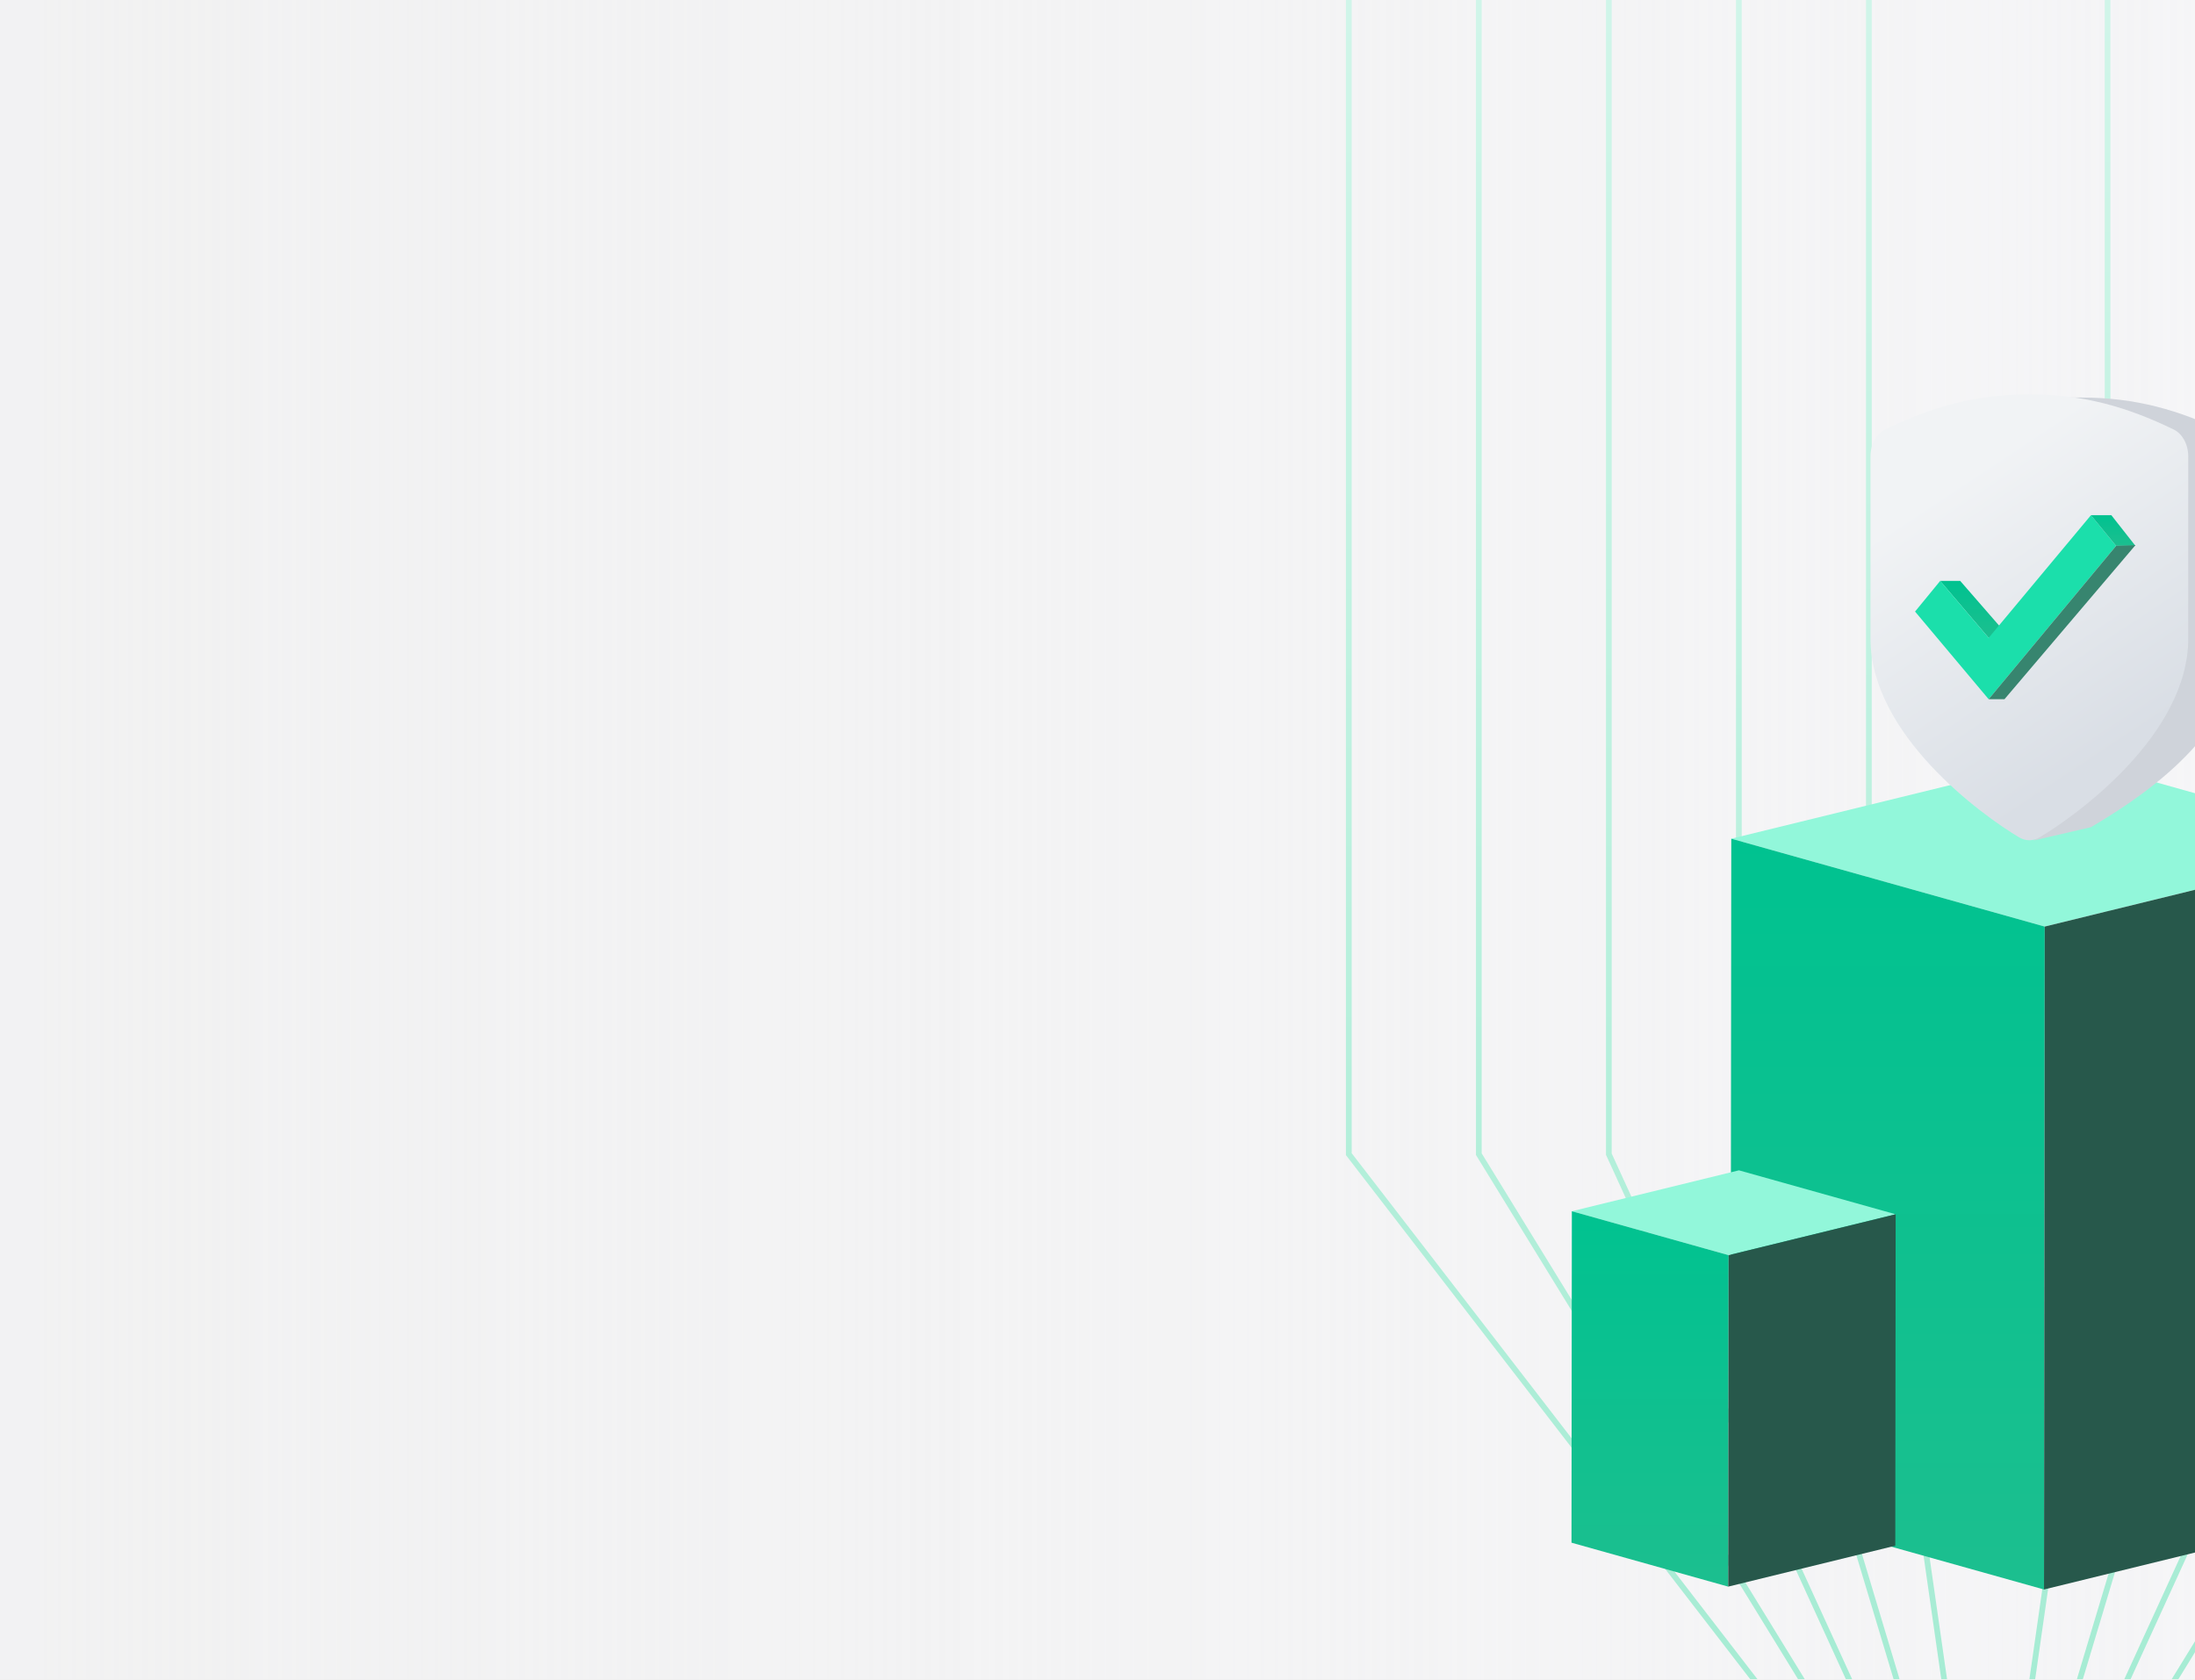
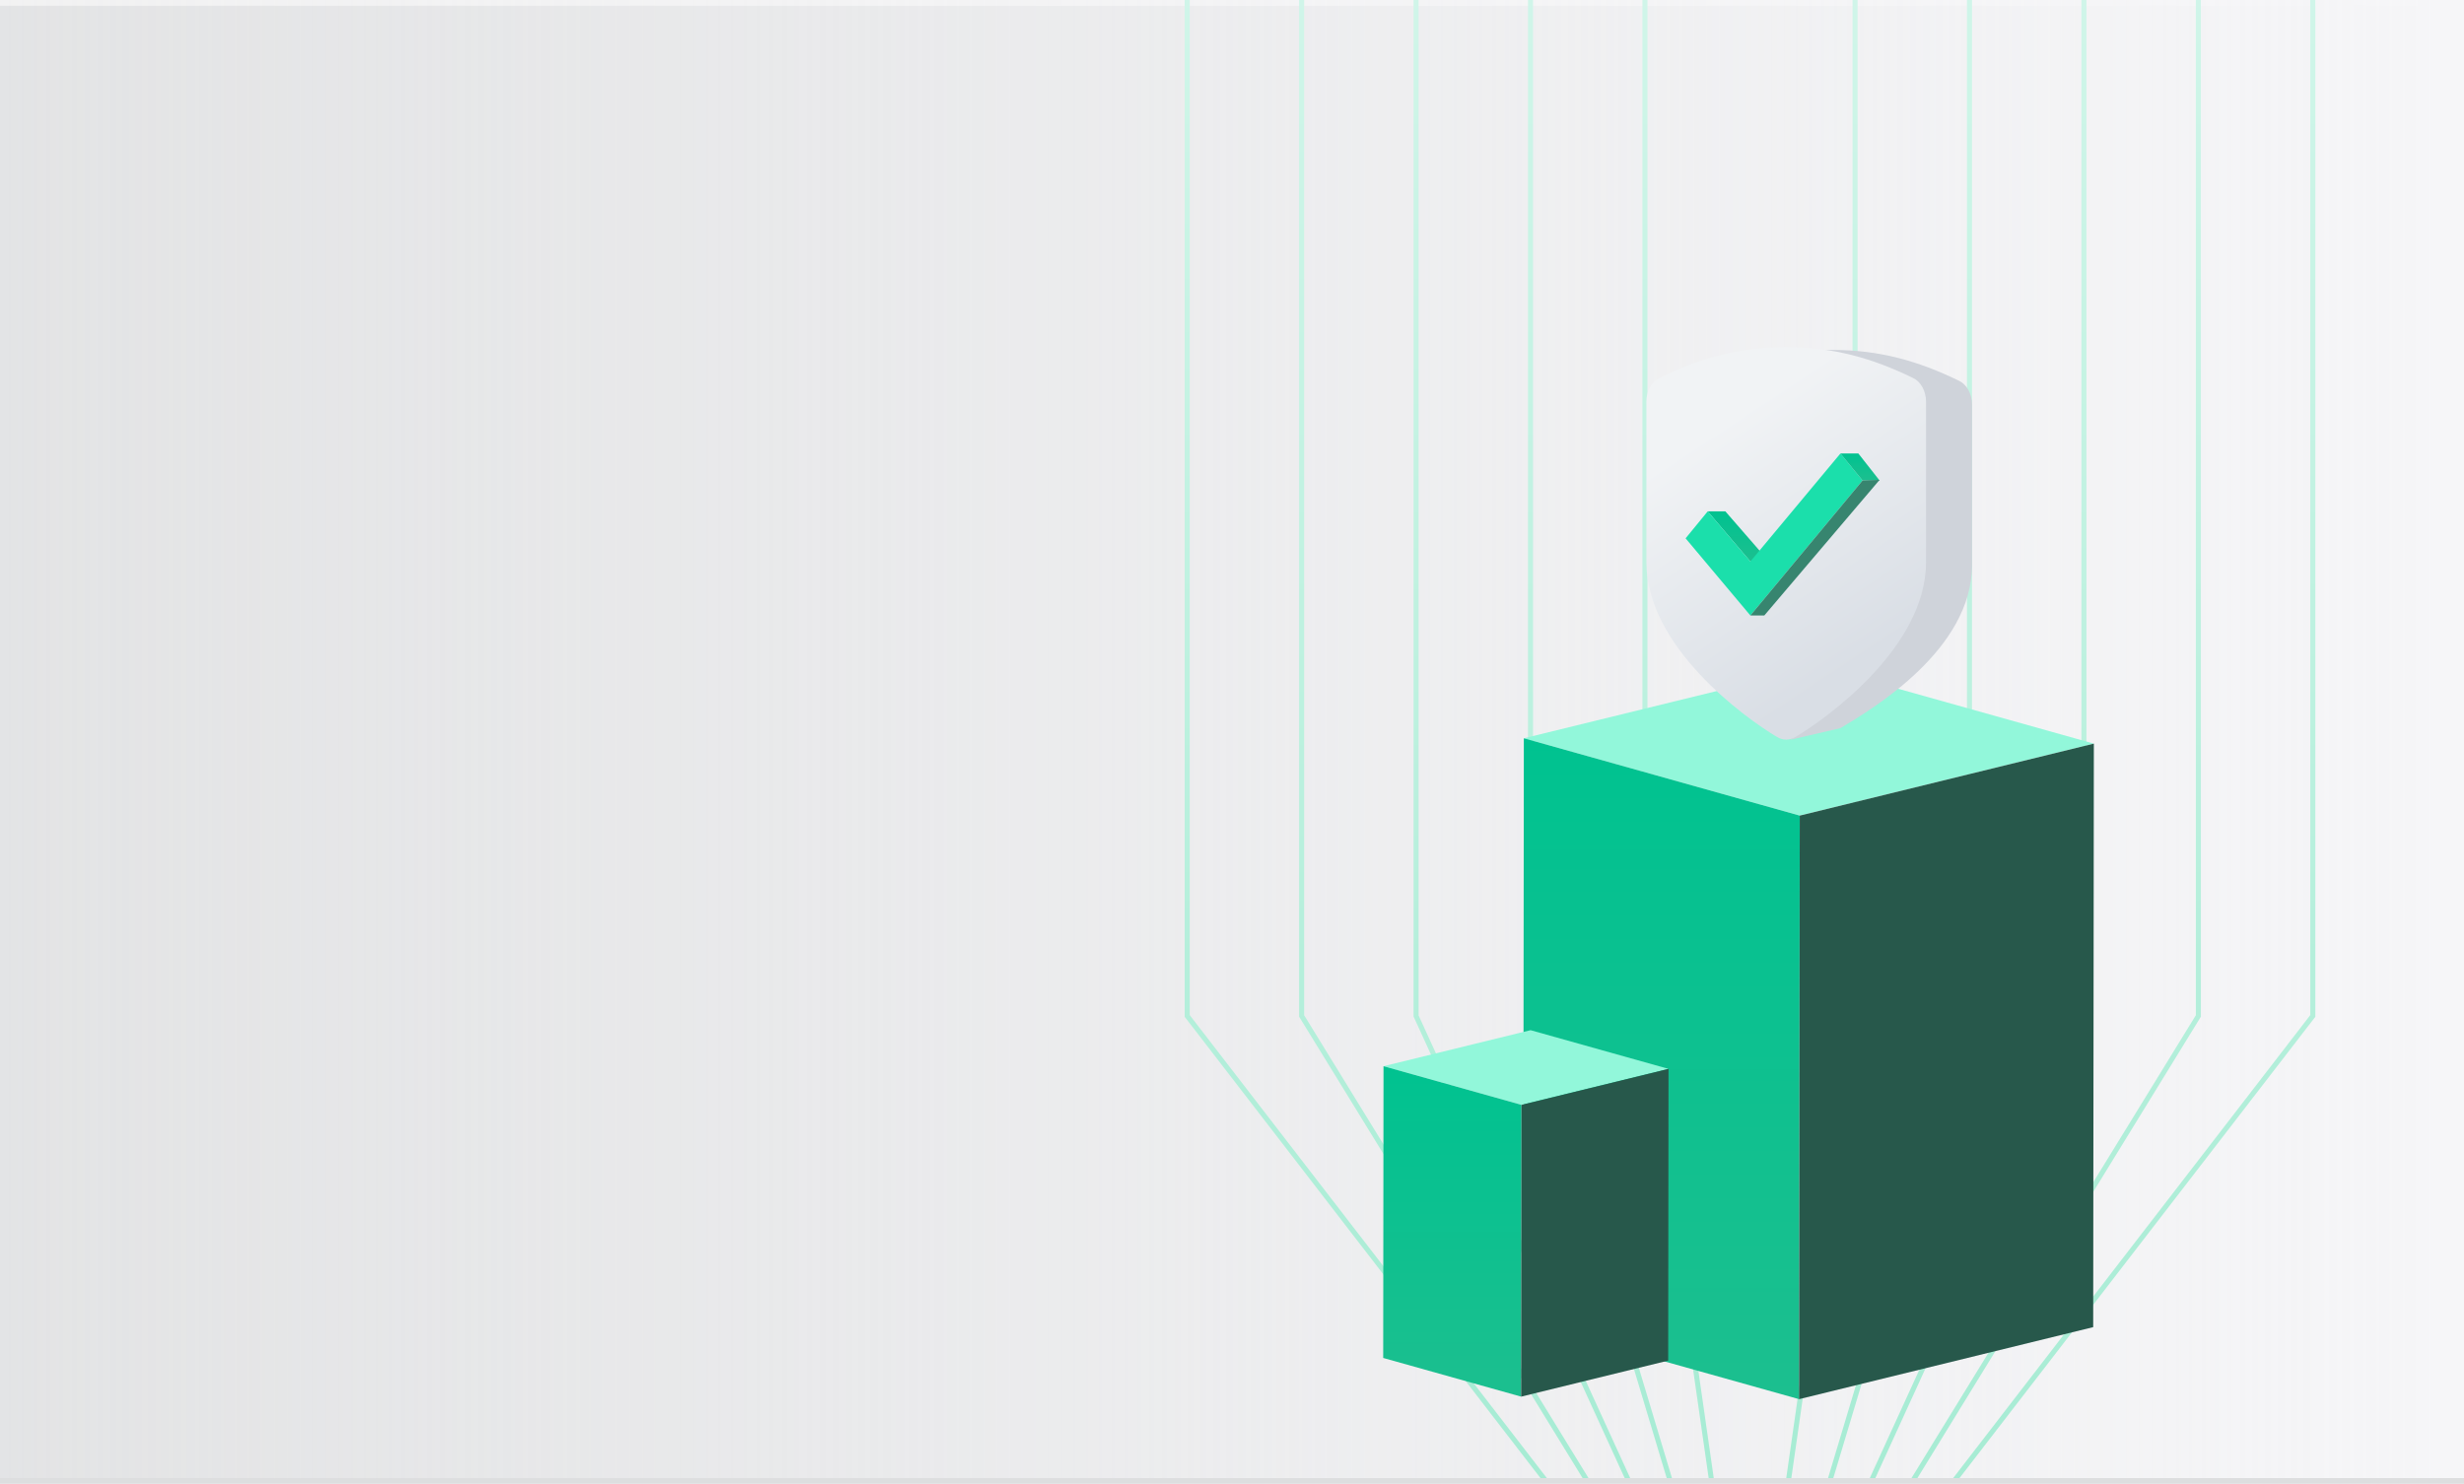
- <svg xmlns="http://www.w3.org/2000/svg" xmlns:xlink="http://www.w3.org/1999/xlink" width="345px" height="264px" viewBox="0 0 345 264" version="1.1">
+ <svg xmlns="http://www.w3.org/2000/svg" xmlns:xlink="http://www.w3.org/1999/xlink" width="440px" height="265px" viewBox="0 0 440 265" version="1.1">
  <defs>
    <linearGradient x1="0.599%" y1="50.501%" x2="99.499%" y2="50.501%" id="linearGradient-1">
      <stop stop-color="#F6F6F8" stop-opacity="0.24" offset="0%" />
      <stop stop-color="#F6F6F8" offset="100%" />
    </linearGradient>
    <rect id="path-2" x="0" y="0" width="440" height="264" />
-     <linearGradient x1="50%" y1="0%" x2="50%" y2="100%" id="linearGradient-4">
-       <stop stop-color="#E4FAF3" offset="0%" />
-       <stop stop-color="#9FEAD0" offset="100%" />
-     </linearGradient>
+     <filter x="-0.1%" y="-0.2%" width="100.2%" height="100.8%" filterUnits="objectBoundingBox" id="filter-4">
+       <feOffset dx="0" dy="1" in="SourceAlpha" result="shadowOffsetOuter1" />
+       <feColorMatrix values="0 0 0 0 0.004   0 0 0 0 0.031   0 0 0 0 0.118  0 0 0 0.08 0" type="matrix" in="shadowOffsetOuter1" />
+     </filter>
    <linearGradient x1="50%" y1="0%" x2="50%" y2="100%" id="linearGradient-5">
      <stop stop-color="#E4FAF3" offset="0%" />
      <stop stop-color="#9FEAD0" offset="100%" />
    </linearGradient>
    <linearGradient x1="50%" y1="0%" x2="50%" y2="100%" id="linearGradient-6">
      <stop stop-color="#E4FAF3" offset="0%" />
      <stop stop-color="#9FEAD0" offset="100%" />
    </linearGradient>
    <linearGradient x1="50%" y1="0%" x2="50%" y2="100%" id="linearGradient-7">
      <stop stop-color="#E4FAF3" offset="0%" />
      <stop stop-color="#9FEAD0" offset="100%" />
    </linearGradient>
    <linearGradient x1="50%" y1="0%" x2="50%" y2="100%" id="linearGradient-8">
      <stop stop-color="#E4FAF3" offset="0%" />
      <stop stop-color="#9FEAD0" offset="100%" />
    </linearGradient>
    <linearGradient x1="50%" y1="0%" x2="50%" y2="100%" id="linearGradient-9">
      <stop stop-color="#E4FAF3" offset="0%" />
      <stop stop-color="#9FEAD0" offset="100%" />
    </linearGradient>
    <linearGradient x1="50%" y1="0%" x2="50%" y2="100%" id="linearGradient-10">
-       <stop stop-color="#00C290" offset="0%" />
-       <stop stop-color="#1CBF8F" offset="100%" />
+       <stop stop-color="#E4FAF3" offset="0%" />
+       <stop stop-color="#9FEAD0" offset="100%" />
    </linearGradient>
    <linearGradient x1="50%" y1="0%" x2="50%" y2="100%" id="linearGradient-11">
      <stop stop-color="#00C290" offset="0%" />
      <stop stop-color="#1CBF8F" offset="100%" />
    </linearGradient>
-     <linearGradient x1="36.427%" y1="15.215%" x2="68.77%" y2="83.65%" id="linearGradient-12">
+     <linearGradient x1="50%" y1="0%" x2="50%" y2="100%" id="linearGradient-12">
+       <stop stop-color="#00C290" offset="0%" />
+       <stop stop-color="#1CBF8F" offset="100%" />
+     </linearGradient>
+     <linearGradient x1="36.427%" y1="15.215%" x2="68.77%" y2="83.65%" id="linearGradient-13">
      <stop stop-color="#F1F3F5" offset="0%" />
      <stop stop-color="#D9DEE5" offset="100%" />
-     </linearGradient>
-     <linearGradient x1="50%" y1="0%" x2="50%" y2="100%" id="linearGradient-13">
-       <stop stop-color="#00C290" offset="0%" />
-       <stop stop-color="#1CBF8F" offset="100%" />
    </linearGradient>
    <linearGradient x1="50%" y1="0%" x2="50%" y2="100%" id="linearGradient-14">
      <stop stop-color="#00C290" offset="0%" />
      <stop stop-color="#1CBF8F" offset="100%" />
    </linearGradient>
+     <linearGradient x1="50%" y1="0%" x2="50%" y2="100%" id="linearGradient-15">
+       <stop stop-color="#00C290" offset="0%" />
+       <stop stop-color="#1CBF8F" offset="100%" />
+     </linearGradient>
  </defs>
  <g id="页面-1" stroke="none" stroke-width="1" fill="none" fill-rule="evenodd">
-     <g id="Why-is-KuChain" transform="translate(-1095, -2884)">
-       <g id="编组-40" transform="translate(0, 1847)">
-         <g id="编组-28" transform="translate(120, 0)">
-           <g id="编组-22" transform="translate(0, 819)">
-             <g id="编组-6备份" transform="translate(0, 218)">
-               <g id="card_1备份-2" transform="translate(975, 0)">
-                 <g id="banner_small">
-                   <g id="编组-26">
-                     <mask id="mask-3" fill="white">
-                       <use xlink:href="#path-2" />
-                     </mask>
-                     <use id="矩形" fill="url(#linearGradient-1)" xlink:href="#path-2" />
-                     <g id="编组-23" mask="url(#mask-3)">
-                       <g transform="translate(212, -128)" id="编组-20">
-                         <g transform="translate(150.5, 220) scale(-1, 1) translate(-150.5, -220) translate(100, 0)">
-                           <polyline id="路径-4" stroke="url(#linearGradient-4)" stroke-width="0.9" points="1.07969844e-14 9.4320239e-14 1.07969844e-14 309.459 100.405 439.655" />
-                           <polyline id="路径-4" stroke="url(#linearGradient-5)" stroke-width="0.9" points="20.435 9.4320239e-14 20.435 309.459 100.405 439.655" />
-                           <polyline id="路径-4" stroke="url(#linearGradient-6)" stroke-width="0.9" points="40.87 9.4320239e-14 40.87 309.459 100.405 439.655" />
-                           <polyline id="路径-4" stroke="url(#linearGradient-7)" stroke-width="0.9" points="61.305 9.4320239e-14 61.305 309.459 100.405 439.655" />
-                           <polyline id="路径-4" stroke="url(#linearGradient-8)" stroke-width="0.9" points="81.74 9.4320239e-14 81.74 309.459 100.405 439.655" />
-                           <polyline id="路径-4" stroke="url(#linearGradient-9)" stroke-width="0.9" points="100.404 9.4320239e-14 100.404 309.459 100.405 439.655" />
-                         </g>
-                         <g>
-                           <polyline id="路径-4" stroke="url(#linearGradient-4)" stroke-width="0.9" points="1.07969844e-14 9.4320239e-14 1.07969844e-14 309.459 100.405 439.655" />
-                           <polyline id="路径-4" stroke="url(#linearGradient-5)" stroke-width="0.9" points="20.435 9.4320239e-14 20.435 309.459 100.405 439.655" />
-                           <polyline id="路径-4" stroke="url(#linearGradient-6)" stroke-width="0.9" points="40.87 9.4320239e-14 40.87 309.459 100.405 439.655" />
-                           <polyline id="路径-4" stroke="url(#linearGradient-7)" stroke-width="0.9" points="61.305 9.4320239e-14 61.305 309.459 100.405 439.655" />
-                           <polyline id="路径-4" stroke="url(#linearGradient-8)" stroke-width="0.9" points="81.74 9.4320239e-14 81.74 309.459 100.405 439.655" />
-                           <polyline id="路径-4" stroke="url(#linearGradient-9)" stroke-width="0.9" points="100.404 9.4320239e-14 100.404 309.459 100.405 439.655" />
-                         </g>
-                       </g>
-                     </g>
-                     <g id="编组-29" mask="url(#mask-3)">
-                       <g transform="translate(247, 62)">
-                         <g id="编组" transform="translate(25, 57)">
-                           <polygon id="Fill-1" fill="#92F7DA" points="52.634 -1.59872116e-14 0.114 12.863 49.383 26.678 101.9 13.819" />
-                           <polygon id="Fill-2" fill="url(#linearGradient-10)" points="0 117.085 49.266 130.903 49.383 26.678 0.115 12.863" />
-                           <polygon id="Fill-3" fill="#27584B" points="49.384 26.677 49.267 130.902 101.784 118.041 101.901 13.819" />
-                         </g>
-                         <g id="编组备份-2" transform="translate(0, 122)">
-                           <polygon id="Fill-1" fill="#92F7DA" points="26.317 -7.99360578e-15 0.057 6.432 24.691 13.339 50.95 6.91" />
-                           <polygon id="Fill-2" fill="url(#linearGradient-11)" points="0 58.543 24.633 65.451 24.692 13.339 0.057 6.432" />
-                           <polygon id="Fill-3" fill="#27584B" points="24.692 13.339 24.633 65.451 50.892 59.02 50.95 6.909" />
-                         </g>
-                         <g id="编组-2" transform="translate(47, 0)">
-                           <g id="编组-5">
-                             <path d="M24,0.5 L33.178,0.5 C41.67,0.5 48.535,2.48 55.778,5.986 C57.145,6.598 58.148,8.268 58.149,10.255 L58.15,10.256 L58.15,38.905 L58.149,38.905 C58.149,53.996 40.515,64.554 34.646,68.053 L25.622,70.146 C31.49,66.646 48.972,53.996 48.972,38.905 L48.972,38.905 L48.972,10.256 C48.972,8.269 47.97,6.598 46.601,5.986 C39.358,2.48 32.493,0.5 24,0.5 Z" id="形状结合" fill="#CFD3DA" />
-                             <path d="M24.966,0 C33.458,0 40.324,1.98 47.566,5.486 C48.935,6.098 49.938,7.769 49.938,9.756 L49.938,38.405 C49.938,53.496 32.456,66.146 26.587,69.646 C26.092,69.955 25.467,70.106 24.966,70.106 C24.47,70.106 23.846,69.955 23.344,69.646 C17.476,66.146 0,53.496 0,38.405 L0,9.756 C0,7.769 0.997,6.098 2.371,5.486 C9.614,1.98 16.479,0 24.966,0" id="Fill-55" fill="url(#linearGradient-12)" />
-                             <polygon id="Fill-1" fill="url(#linearGradient-13)" points="10.948 29.333 14.099 29.333 21.86 38.251 18.567 38.287" />
-                             <polygon id="Fill-3" fill="#1BDFAB" points="34.646 19 38.598 23.819 18.567 47.93 7 34.151 10.948 29.333 18.567 38.287" />
-                             <polygon id="Fill-5" fill="url(#linearGradient-14)" points="34.646 19 37.851 19 41.638 23.819 38.598 23.819" />
-                             <polygon id="Fill-7" fill="#37856F" points="38.598 23.819 41.638 23.712 21.055 47.93 18.567 47.93" />
-                           </g>
-                         </g>
-                       </g>
+     <g id="画板" transform="translate(-1108, -102)">
+       <g id="编组-30" transform="translate(132, 102)">
+         <g id="card_1备份-2" transform="translate(976, 0)">
+           <g id="banner_small">
+             <g id="编组-26">
+               <mask id="mask-3" fill="white">
+                 <use xlink:href="#path-2" />
+               </mask>
+               <g id="矩形">
+                 <use fill="black" fill-opacity="1" filter="url(#filter-4)" xlink:href="#path-2" />
+                 <use fill="url(#linearGradient-1)" fill-rule="evenodd" xlink:href="#path-2" />
+               </g>
+               <g id="编组-23" mask="url(#mask-3)">
+                 <g transform="translate(212, -128)" id="编组-20">
+                   <g transform="translate(150.5, 220) scale(-1, 1) translate(-150.5, -220) translate(100, 0)">
+                     <polyline id="路径-4" stroke="url(#linearGradient-5)" stroke-width="0.9" points="1.07969844e-14 9.4320239e-14 1.07969844e-14 309.459 100.405 439.655" />
+                     <polyline id="路径-4" stroke="url(#linearGradient-6)" stroke-width="0.9" points="20.435 9.4320239e-14 20.435 309.459 100.405 439.655" />
+                     <polyline id="路径-4" stroke="url(#linearGradient-7)" stroke-width="0.9" points="40.87 9.4320239e-14 40.87 309.459 100.405 439.655" />
+                     <polyline id="路径-4" stroke="url(#linearGradient-8)" stroke-width="0.9" points="61.305 9.4320239e-14 61.305 309.459 100.405 439.655" />
+                     <polyline id="路径-4" stroke="url(#linearGradient-9)" stroke-width="0.9" points="81.74 9.4320239e-14 81.74 309.459 100.405 439.655" />
+                     <polyline id="路径-4" stroke="url(#linearGradient-10)" stroke-width="0.9" points="100.404 9.4320239e-14 100.404 309.459 100.405 439.655" />
+                   </g>
+                   <g>
+                     <polyline id="路径-4" stroke="url(#linearGradient-5)" stroke-width="0.9" points="1.07969844e-14 9.4320239e-14 1.07969844e-14 309.459 100.405 439.655" />
+                     <polyline id="路径-4" stroke="url(#linearGradient-6)" stroke-width="0.9" points="20.435 9.4320239e-14 20.435 309.459 100.405 439.655" />
+                     <polyline id="路径-4" stroke="url(#linearGradient-7)" stroke-width="0.9" points="40.87 9.4320239e-14 40.87 309.459 100.405 439.655" />
+                     <polyline id="路径-4" stroke="url(#linearGradient-8)" stroke-width="0.9" points="61.305 9.4320239e-14 61.305 309.459 100.405 439.655" />
+                     <polyline id="路径-4" stroke="url(#linearGradient-9)" stroke-width="0.9" points="81.74 9.4320239e-14 81.74 309.459 100.405 439.655" />
+                     <polyline id="路径-4" stroke="url(#linearGradient-10)" stroke-width="0.9" points="100.404 9.4320239e-14 100.404 309.459 100.405 439.655" />
+                   </g>
+                 </g>
+               </g>
+               <g id="编组-29" mask="url(#mask-3)">
+                 <g transform="translate(247, 62)">
+                   <g id="编组" transform="translate(25, 57)">
+                     <polygon id="Fill-1" fill="#92F7DA" points="52.634 -1.59872116e-14 0.114 12.863 49.383 26.678 101.9 13.819" />
+                     <polygon id="Fill-2" fill="url(#linearGradient-11)" points="0 117.085 49.266 130.903 49.383 26.678 0.115 12.863" />
+                     <polygon id="Fill-3" fill="#27584B" points="49.384 26.677 49.267 130.902 101.784 118.041 101.901 13.819" />
+                   </g>
+                   <g id="编组备份-2" transform="translate(0, 122)">
+                     <polygon id="Fill-1" fill="#92F7DA" points="26.317 -7.99360578e-15 0.057 6.432 24.691 13.339 50.95 6.91" />
+                     <polygon id="Fill-2" fill="url(#linearGradient-12)" points="0 58.543 24.633 65.451 24.692 13.339 0.057 6.432" />
+                     <polygon id="Fill-3" fill="#27584B" points="24.692 13.339 24.633 65.451 50.892 59.02 50.95 6.909" />
+                   </g>
+                   <g id="编组-2" transform="translate(47, 0)">
+                     <g id="编组-5">
+                       <path d="M24,0.5 L33.178,0.5 C41.67,0.5 48.535,2.48 55.778,5.986 C57.145,6.598 58.148,8.268 58.149,10.255 L58.15,10.256 L58.15,38.905 L58.149,38.905 C58.149,53.996 40.515,64.554 34.646,68.053 L25.622,70.146 C31.49,66.646 48.972,53.996 48.972,38.905 L48.972,38.905 L48.972,10.256 C48.972,8.269 47.97,6.598 46.601,5.986 C39.358,2.48 32.493,0.5 24,0.5 Z" id="形状结合" fill="#CFD3DA" />
+                       <path d="M24.966,0 C33.458,0 40.324,1.98 47.566,5.486 C48.935,6.098 49.938,7.769 49.938,9.756 L49.938,38.405 C49.938,53.496 32.456,66.146 26.587,69.646 C26.092,69.955 25.467,70.106 24.966,70.106 C24.47,70.106 23.846,69.955 23.344,69.646 C17.476,66.146 0,53.496 0,38.405 L0,9.756 C0,7.769 0.997,6.098 2.371,5.486 C9.614,1.98 16.479,0 24.966,0" id="Fill-55" fill="url(#linearGradient-13)" />
+                       <polygon id="Fill-1" fill="url(#linearGradient-14)" points="10.948 29.333 14.099 29.333 21.86 38.251 18.567 38.287" />
+                       <polygon id="Fill-3" fill="#1BDFAB" points="34.646 19 38.598 23.819 18.567 47.93 7 34.151 10.948 29.333 18.567 38.287" />
+                       <polygon id="Fill-5" fill="url(#linearGradient-15)" points="34.646 19 37.851 19 41.638 23.819 38.598 23.819" />
+                       <polygon id="Fill-7" fill="#37856F" points="38.598 23.819 41.638 23.712 21.055 47.93 18.567 47.93" />
                    </g>
                  </g>
                </g>
              </g>
            </g>
          </g>
        </g>
      </g>
    </g>
  </g>
</svg>
